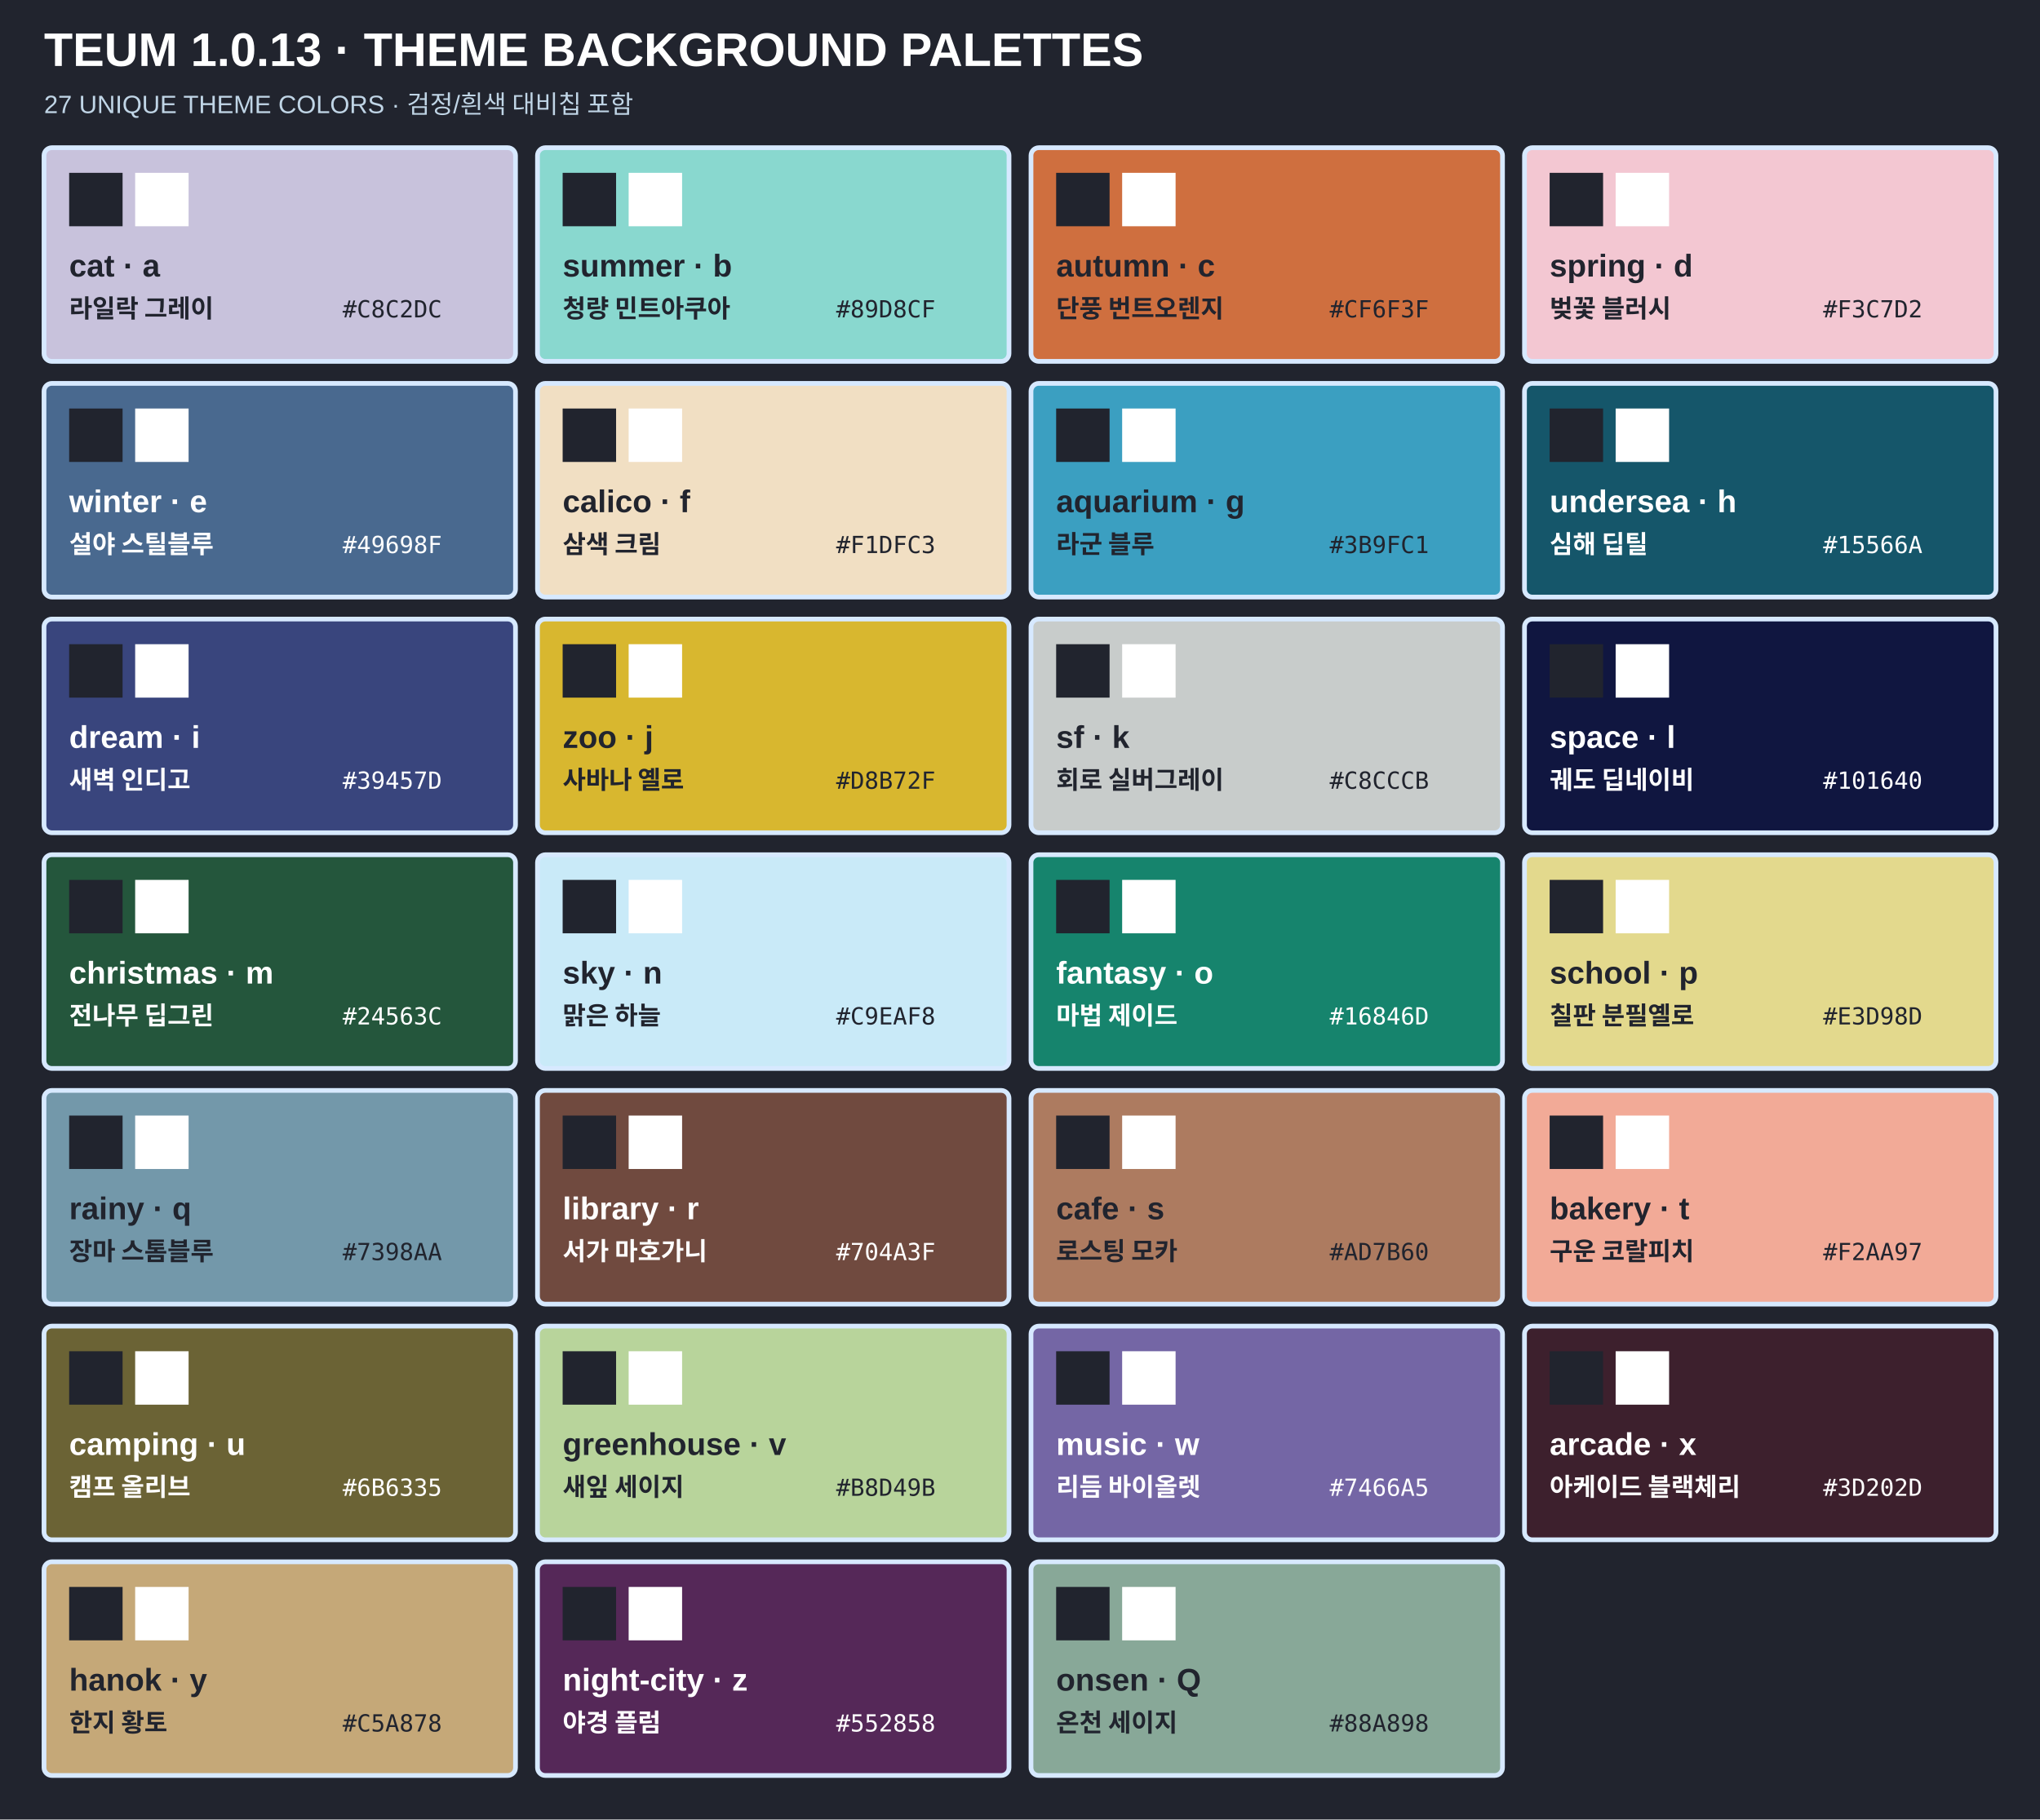
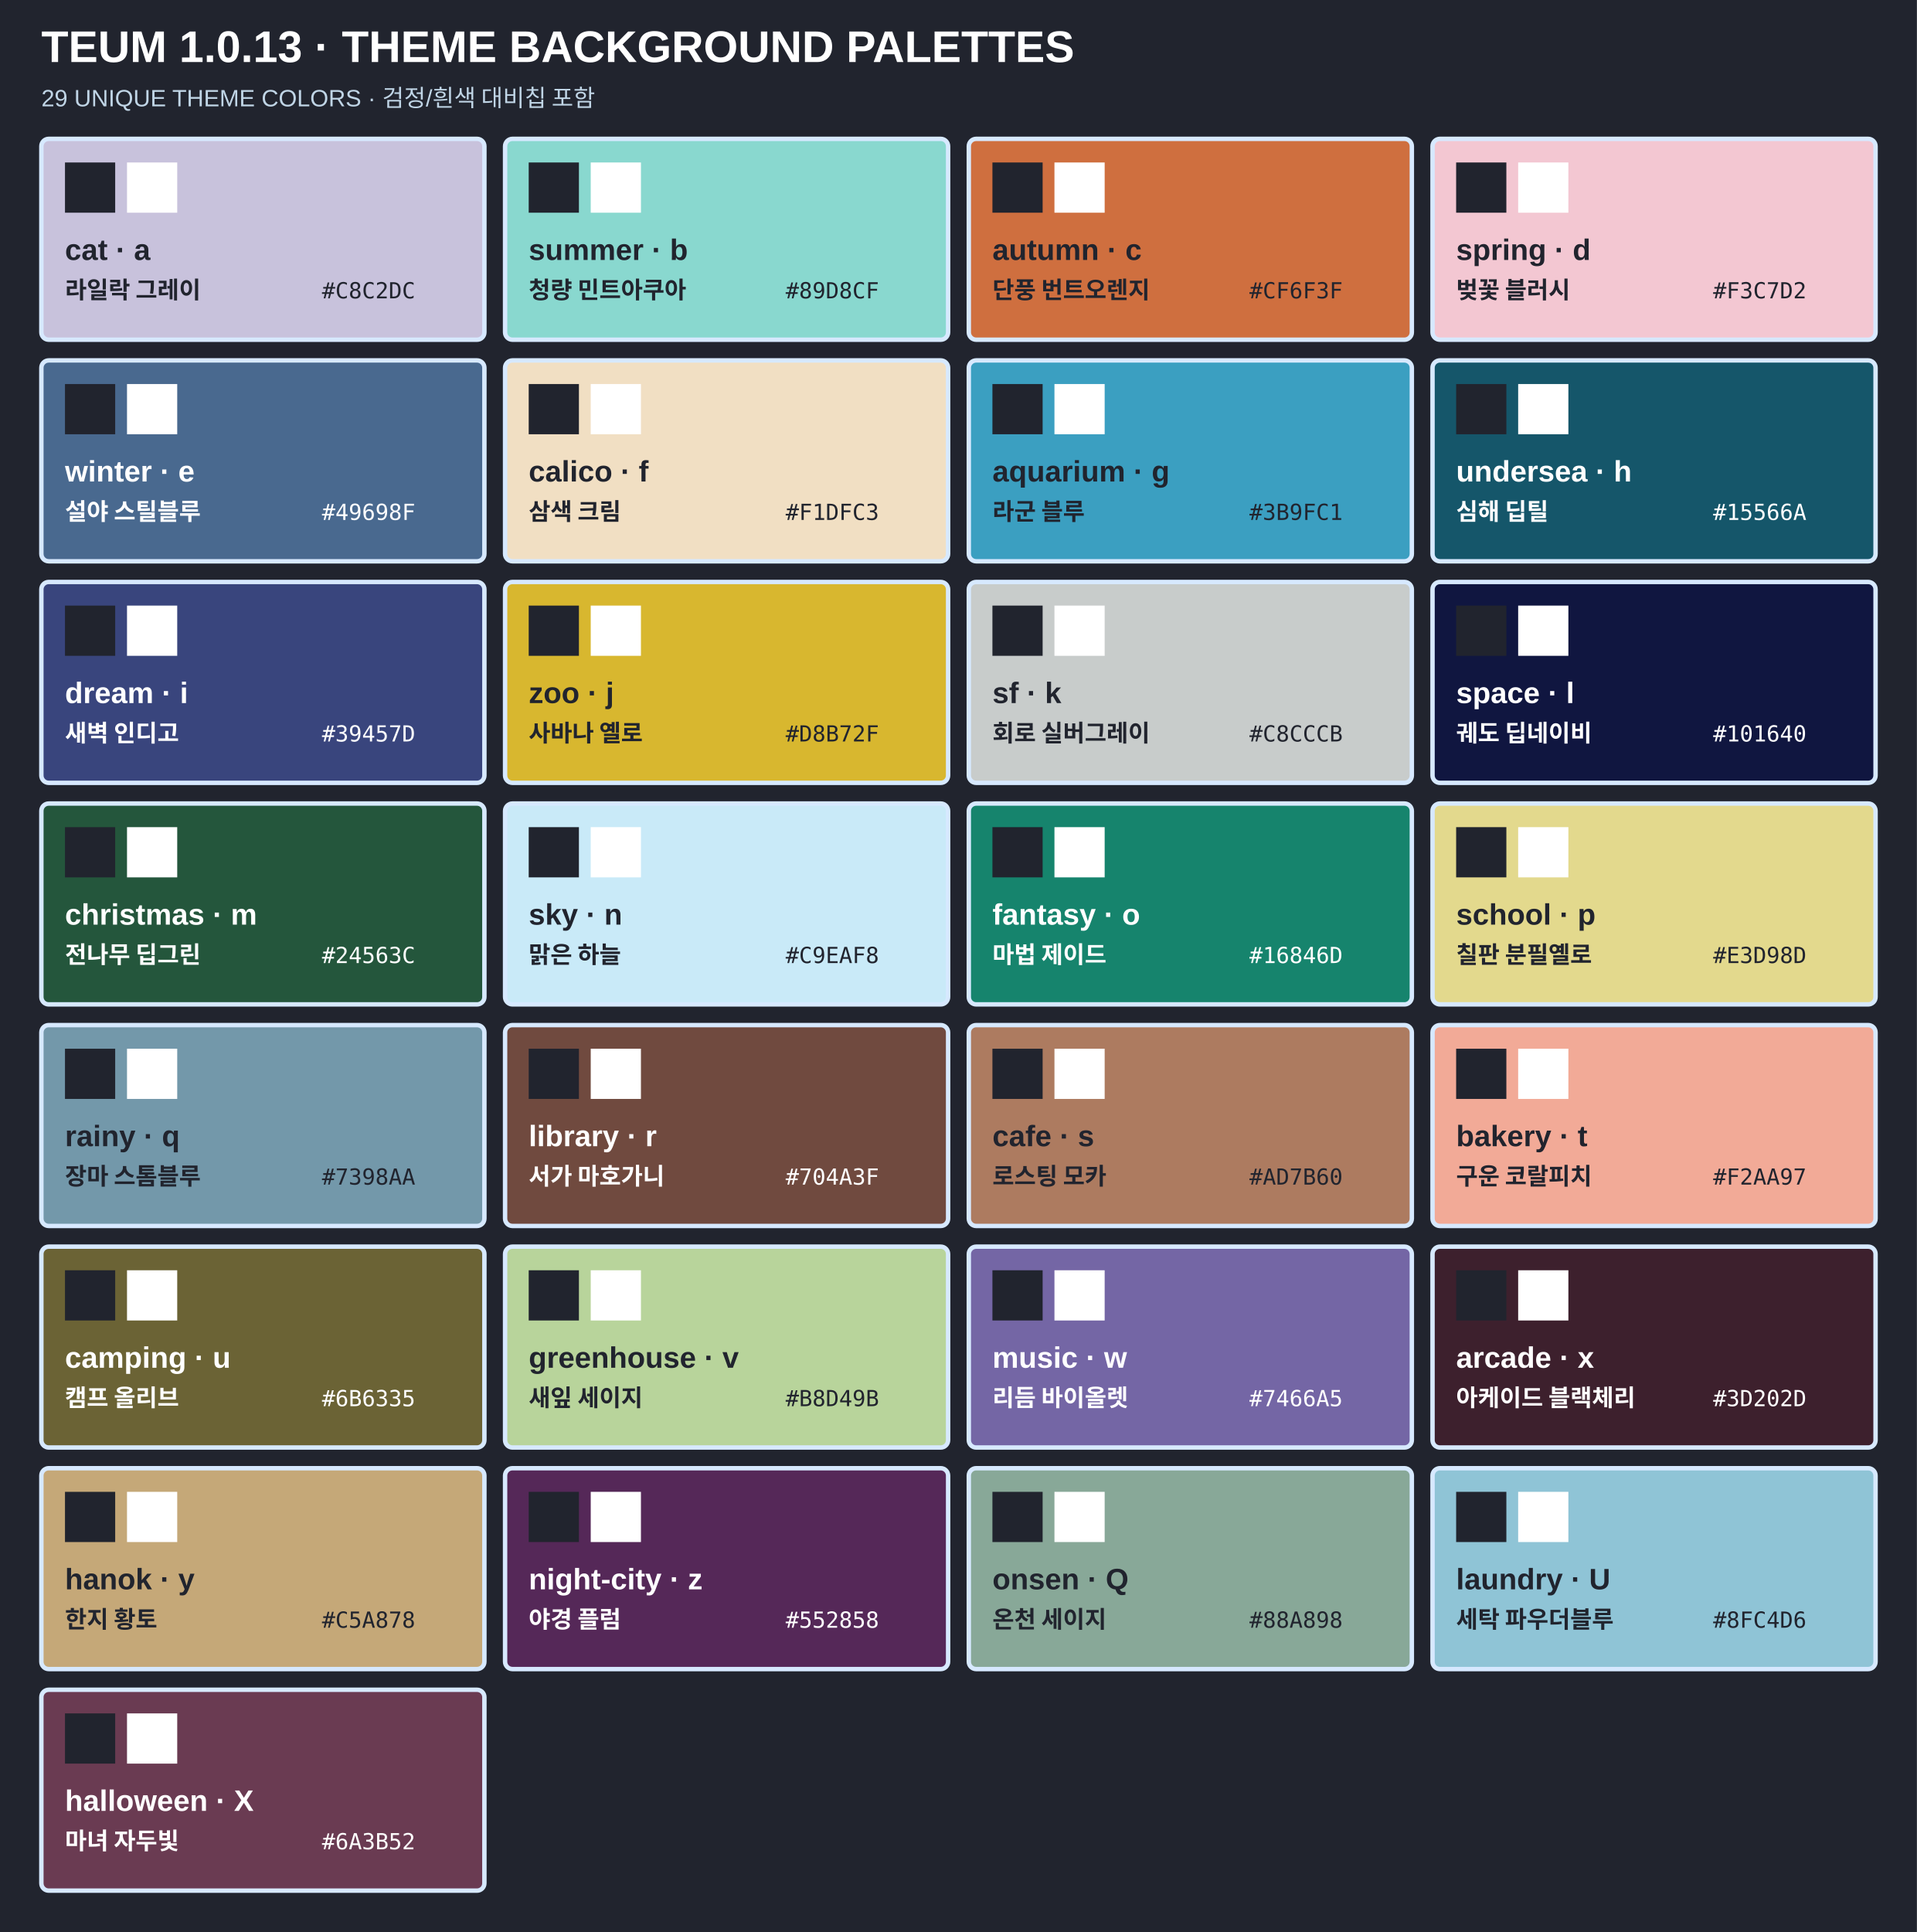
- <svg xmlns="http://www.w3.org/2000/svg" width="1298" height="1158" viewBox="0 0 1298 1158">
+ <svg xmlns="http://www.w3.org/2000/svg" width="1298" height="1308" viewBox="0 0 1298 1308">
  <rect width="100%" height="100%" fill="#21242e" />
  <text x="28" y="42" font-family="Arial, sans-serif" font-size="30" font-weight="900" fill="#ffffff">TEUM 1.0.13 · THEME BACKGROUND PALETTES</text>
-   <text x="28" y="72" font-family="Arial, sans-serif" font-size="16" fill="#c0d5e6">27 UNIQUE THEME COLORS · 검정/흰색 대비칩 포함</text>
+   <text x="28" y="72" font-family="Arial, sans-serif" font-size="16" fill="#c0d5e6">29 UNIQUE THEME COLORS · 검정/흰색 대비칩 포함</text>
  <g>
    <rect x="28" y="94" width="300" height="136" rx="5" fill="#c8c2dc" stroke="#d7e9ff" stroke-width="3" />
    <rect x="44" y="110" width="34" height="34" fill="#21242e" />
    <rect x="86" y="110" width="34" height="34" fill="#ffffff" />
    <text x="44" y="176" font-family="Arial, sans-serif" font-size="20" font-weight="900" fill="#21242e">cat · a</text>
    <text x="44" y="202" font-family="Arial, sans-serif" font-size="16" font-weight="700" fill="#21242e">라일락 그레이</text>
    <text x="218" y="202" font-family="monospace" font-size="15" fill="#21242e">#C8C2DC</text>
  </g>
  <g>
    <rect x="342" y="94" width="300" height="136" rx="5" fill="#89d8cf" stroke="#d7e9ff" stroke-width="3" />
    <rect x="358" y="110" width="34" height="34" fill="#21242e" />
    <rect x="400" y="110" width="34" height="34" fill="#ffffff" />
    <text x="358" y="176" font-family="Arial, sans-serif" font-size="20" font-weight="900" fill="#21242e">summer · b</text>
    <text x="358" y="202" font-family="Arial, sans-serif" font-size="16" font-weight="700" fill="#21242e">청량 민트아쿠아</text>
    <text x="532" y="202" font-family="monospace" font-size="15" fill="#21242e">#89D8CF</text>
  </g>
  <g>
    <rect x="656" y="94" width="300" height="136" rx="5" fill="#cf6f3f" stroke="#d7e9ff" stroke-width="3" />
    <rect x="672" y="110" width="34" height="34" fill="#21242e" />
    <rect x="714" y="110" width="34" height="34" fill="#ffffff" />
    <text x="672" y="176" font-family="Arial, sans-serif" font-size="20" font-weight="900" fill="#21242e">autumn · c</text>
    <text x="672" y="202" font-family="Arial, sans-serif" font-size="16" font-weight="700" fill="#21242e">단풍 번트오렌지</text>
    <text x="846" y="202" font-family="monospace" font-size="15" fill="#21242e">#CF6F3F</text>
  </g>
  <g>
    <rect x="970" y="94" width="300" height="136" rx="5" fill="#f3c7d2" stroke="#d7e9ff" stroke-width="3" />
    <rect x="986" y="110" width="34" height="34" fill="#21242e" />
    <rect x="1028" y="110" width="34" height="34" fill="#ffffff" />
    <text x="986" y="176" font-family="Arial, sans-serif" font-size="20" font-weight="900" fill="#21242e">spring · d</text>
    <text x="986" y="202" font-family="Arial, sans-serif" font-size="16" font-weight="700" fill="#21242e">벚꽃 블러시</text>
    <text x="1160" y="202" font-family="monospace" font-size="15" fill="#21242e">#F3C7D2</text>
  </g>
  <g>
    <rect x="28" y="244" width="300" height="136" rx="5" fill="#49698f" stroke="#d7e9ff" stroke-width="3" />
    <rect x="44" y="260" width="34" height="34" fill="#21242e" />
    <rect x="86" y="260" width="34" height="34" fill="#ffffff" />
    <text x="44" y="326" font-family="Arial, sans-serif" font-size="20" font-weight="900" fill="#ffffff">winter · e</text>
    <text x="44" y="352" font-family="Arial, sans-serif" font-size="16" font-weight="700" fill="#ffffff">설야 스틸블루</text>
    <text x="218" y="352" font-family="monospace" font-size="15" fill="#ffffff">#49698F</text>
  </g>
  <g>
    <rect x="342" y="244" width="300" height="136" rx="5" fill="#f1dfc3" stroke="#d7e9ff" stroke-width="3" />
    <rect x="358" y="260" width="34" height="34" fill="#21242e" />
    <rect x="400" y="260" width="34" height="34" fill="#ffffff" />
    <text x="358" y="326" font-family="Arial, sans-serif" font-size="20" font-weight="900" fill="#21242e">calico · f</text>
    <text x="358" y="352" font-family="Arial, sans-serif" font-size="16" font-weight="700" fill="#21242e">삼색 크림</text>
    <text x="532" y="352" font-family="monospace" font-size="15" fill="#21242e">#F1DFC3</text>
  </g>
  <g>
    <rect x="656" y="244" width="300" height="136" rx="5" fill="#3b9fc1" stroke="#d7e9ff" stroke-width="3" />
    <rect x="672" y="260" width="34" height="34" fill="#21242e" />
    <rect x="714" y="260" width="34" height="34" fill="#ffffff" />
    <text x="672" y="326" font-family="Arial, sans-serif" font-size="20" font-weight="900" fill="#21242e">aquarium · g</text>
    <text x="672" y="352" font-family="Arial, sans-serif" font-size="16" font-weight="700" fill="#21242e">라군 블루</text>
    <text x="846" y="352" font-family="monospace" font-size="15" fill="#21242e">#3B9FC1</text>
  </g>
  <g>
    <rect x="970" y="244" width="300" height="136" rx="5" fill="#15566a" stroke="#d7e9ff" stroke-width="3" />
    <rect x="986" y="260" width="34" height="34" fill="#21242e" />
    <rect x="1028" y="260" width="34" height="34" fill="#ffffff" />
    <text x="986" y="326" font-family="Arial, sans-serif" font-size="20" font-weight="900" fill="#ffffff">undersea · h</text>
    <text x="986" y="352" font-family="Arial, sans-serif" font-size="16" font-weight="700" fill="#ffffff">심해 딥틸</text>
    <text x="1160" y="352" font-family="monospace" font-size="15" fill="#ffffff">#15566A</text>
  </g>
  <g>
    <rect x="28" y="394" width="300" height="136" rx="5" fill="#39457d" stroke="#d7e9ff" stroke-width="3" />
    <rect x="44" y="410" width="34" height="34" fill="#21242e" />
    <rect x="86" y="410" width="34" height="34" fill="#ffffff" />
    <text x="44" y="476" font-family="Arial, sans-serif" font-size="20" font-weight="900" fill="#ffffff">dream · i</text>
    <text x="44" y="502" font-family="Arial, sans-serif" font-size="16" font-weight="700" fill="#ffffff">새벽 인디고</text>
    <text x="218" y="502" font-family="monospace" font-size="15" fill="#ffffff">#39457D</text>
  </g>
  <g>
    <rect x="342" y="394" width="300" height="136" rx="5" fill="#d8b72f" stroke="#d7e9ff" stroke-width="3" />
    <rect x="358" y="410" width="34" height="34" fill="#21242e" />
    <rect x="400" y="410" width="34" height="34" fill="#ffffff" />
    <text x="358" y="476" font-family="Arial, sans-serif" font-size="20" font-weight="900" fill="#21242e">zoo · j</text>
    <text x="358" y="502" font-family="Arial, sans-serif" font-size="16" font-weight="700" fill="#21242e">사바나 옐로</text>
    <text x="532" y="502" font-family="monospace" font-size="15" fill="#21242e">#D8B72F</text>
  </g>
  <g>
    <rect x="656" y="394" width="300" height="136" rx="5" fill="#c8cccb" stroke="#d7e9ff" stroke-width="3" />
    <rect x="672" y="410" width="34" height="34" fill="#21242e" />
    <rect x="714" y="410" width="34" height="34" fill="#ffffff" />
    <text x="672" y="476" font-family="Arial, sans-serif" font-size="20" font-weight="900" fill="#21242e">sf · k</text>
    <text x="672" y="502" font-family="Arial, sans-serif" font-size="16" font-weight="700" fill="#21242e">회로 실버그레이</text>
    <text x="846" y="502" font-family="monospace" font-size="15" fill="#21242e">#C8CCCB</text>
  </g>
  <g>
    <rect x="970" y="394" width="300" height="136" rx="5" fill="#101640" stroke="#d7e9ff" stroke-width="3" />
    <rect x="986" y="410" width="34" height="34" fill="#21242e" />
    <rect x="1028" y="410" width="34" height="34" fill="#ffffff" />
    <text x="986" y="476" font-family="Arial, sans-serif" font-size="20" font-weight="900" fill="#ffffff">space · l</text>
    <text x="986" y="502" font-family="Arial, sans-serif" font-size="16" font-weight="700" fill="#ffffff">궤도 딥네이비</text>
    <text x="1160" y="502" font-family="monospace" font-size="15" fill="#ffffff">#101640</text>
  </g>
  <g>
    <rect x="28" y="544" width="300" height="136" rx="5" fill="#24563c" stroke="#d7e9ff" stroke-width="3" />
    <rect x="44" y="560" width="34" height="34" fill="#21242e" />
    <rect x="86" y="560" width="34" height="34" fill="#ffffff" />
    <text x="44" y="626" font-family="Arial, sans-serif" font-size="20" font-weight="900" fill="#ffffff">christmas · m</text>
    <text x="44" y="652" font-family="Arial, sans-serif" font-size="16" font-weight="700" fill="#ffffff">전나무 딥그린</text>
    <text x="218" y="652" font-family="monospace" font-size="15" fill="#ffffff">#24563C</text>
  </g>
  <g>
    <rect x="342" y="544" width="300" height="136" rx="5" fill="#c9eaf8" stroke="#d7e9ff" stroke-width="3" />
    <rect x="358" y="560" width="34" height="34" fill="#21242e" />
    <rect x="400" y="560" width="34" height="34" fill="#ffffff" />
    <text x="358" y="626" font-family="Arial, sans-serif" font-size="20" font-weight="900" fill="#21242e">sky · n</text>
    <text x="358" y="652" font-family="Arial, sans-serif" font-size="16" font-weight="700" fill="#21242e">맑은 하늘</text>
    <text x="532" y="652" font-family="monospace" font-size="15" fill="#21242e">#C9EAF8</text>
  </g>
  <g>
    <rect x="656" y="544" width="300" height="136" rx="5" fill="#16846d" stroke="#d7e9ff" stroke-width="3" />
    <rect x="672" y="560" width="34" height="34" fill="#21242e" />
    <rect x="714" y="560" width="34" height="34" fill="#ffffff" />
    <text x="672" y="626" font-family="Arial, sans-serif" font-size="20" font-weight="900" fill="#ffffff">fantasy · o</text>
    <text x="672" y="652" font-family="Arial, sans-serif" font-size="16" font-weight="700" fill="#ffffff">마법 제이드</text>
    <text x="846" y="652" font-family="monospace" font-size="15" fill="#ffffff">#16846D</text>
  </g>
  <g>
    <rect x="970" y="544" width="300" height="136" rx="5" fill="#e3d98d" stroke="#d7e9ff" stroke-width="3" />
    <rect x="986" y="560" width="34" height="34" fill="#21242e" />
    <rect x="1028" y="560" width="34" height="34" fill="#ffffff" />
    <text x="986" y="626" font-family="Arial, sans-serif" font-size="20" font-weight="900" fill="#21242e">school · p</text>
    <text x="986" y="652" font-family="Arial, sans-serif" font-size="16" font-weight="700" fill="#21242e">칠판 분필옐로</text>
    <text x="1160" y="652" font-family="monospace" font-size="15" fill="#21242e">#E3D98D</text>
  </g>
  <g>
    <rect x="28" y="694" width="300" height="136" rx="5" fill="#7398aa" stroke="#d7e9ff" stroke-width="3" />
    <rect x="44" y="710" width="34" height="34" fill="#21242e" />
    <rect x="86" y="710" width="34" height="34" fill="#ffffff" />
    <text x="44" y="776" font-family="Arial, sans-serif" font-size="20" font-weight="900" fill="#21242e">rainy · q</text>
    <text x="44" y="802" font-family="Arial, sans-serif" font-size="16" font-weight="700" fill="#21242e">장마 스톰블루</text>
    <text x="218" y="802" font-family="monospace" font-size="15" fill="#21242e">#7398AA</text>
  </g>
  <g>
    <rect x="342" y="694" width="300" height="136" rx="5" fill="#704a3f" stroke="#d7e9ff" stroke-width="3" />
    <rect x="358" y="710" width="34" height="34" fill="#21242e" />
    <rect x="400" y="710" width="34" height="34" fill="#ffffff" />
    <text x="358" y="776" font-family="Arial, sans-serif" font-size="20" font-weight="900" fill="#ffffff">library · r</text>
    <text x="358" y="802" font-family="Arial, sans-serif" font-size="16" font-weight="700" fill="#ffffff">서가 마호가니</text>
    <text x="532" y="802" font-family="monospace" font-size="15" fill="#ffffff">#704A3F</text>
  </g>
  <g>
    <rect x="656" y="694" width="300" height="136" rx="5" fill="#ad7b60" stroke="#d7e9ff" stroke-width="3" />
    <rect x="672" y="710" width="34" height="34" fill="#21242e" />
    <rect x="714" y="710" width="34" height="34" fill="#ffffff" />
    <text x="672" y="776" font-family="Arial, sans-serif" font-size="20" font-weight="900" fill="#21242e">cafe · s</text>
    <text x="672" y="802" font-family="Arial, sans-serif" font-size="16" font-weight="700" fill="#21242e">로스팅 모카</text>
    <text x="846" y="802" font-family="monospace" font-size="15" fill="#21242e">#AD7B60</text>
  </g>
  <g>
    <rect x="970" y="694" width="300" height="136" rx="5" fill="#f2aa97" stroke="#d7e9ff" stroke-width="3" />
    <rect x="986" y="710" width="34" height="34" fill="#21242e" />
    <rect x="1028" y="710" width="34" height="34" fill="#ffffff" />
    <text x="986" y="776" font-family="Arial, sans-serif" font-size="20" font-weight="900" fill="#21242e">bakery · t</text>
    <text x="986" y="802" font-family="Arial, sans-serif" font-size="16" font-weight="700" fill="#21242e">구운 코랄피치</text>
    <text x="1160" y="802" font-family="monospace" font-size="15" fill="#21242e">#F2AA97</text>
  </g>
  <g>
    <rect x="28" y="844" width="300" height="136" rx="5" fill="#6b6335" stroke="#d7e9ff" stroke-width="3" />
    <rect x="44" y="860" width="34" height="34" fill="#21242e" />
    <rect x="86" y="860" width="34" height="34" fill="#ffffff" />
    <text x="44" y="926" font-family="Arial, sans-serif" font-size="20" font-weight="900" fill="#ffffff">camping · u</text>
    <text x="44" y="952" font-family="Arial, sans-serif" font-size="16" font-weight="700" fill="#ffffff">캠프 올리브</text>
    <text x="218" y="952" font-family="monospace" font-size="15" fill="#ffffff">#6B6335</text>
  </g>
  <g>
    <rect x="342" y="844" width="300" height="136" rx="5" fill="#b8d49b" stroke="#d7e9ff" stroke-width="3" />
    <rect x="358" y="860" width="34" height="34" fill="#21242e" />
    <rect x="400" y="860" width="34" height="34" fill="#ffffff" />
    <text x="358" y="926" font-family="Arial, sans-serif" font-size="20" font-weight="900" fill="#21242e">greenhouse · v</text>
    <text x="358" y="952" font-family="Arial, sans-serif" font-size="16" font-weight="700" fill="#21242e">새잎 세이지</text>
    <text x="532" y="952" font-family="monospace" font-size="15" fill="#21242e">#B8D49B</text>
  </g>
  <g>
    <rect x="656" y="844" width="300" height="136" rx="5" fill="#7466a5" stroke="#d7e9ff" stroke-width="3" />
    <rect x="672" y="860" width="34" height="34" fill="#21242e" />
    <rect x="714" y="860" width="34" height="34" fill="#ffffff" />
    <text x="672" y="926" font-family="Arial, sans-serif" font-size="20" font-weight="900" fill="#ffffff">music · w</text>
    <text x="672" y="952" font-family="Arial, sans-serif" font-size="16" font-weight="700" fill="#ffffff">리듬 바이올렛</text>
    <text x="846" y="952" font-family="monospace" font-size="15" fill="#ffffff">#7466A5</text>
  </g>
  <g>
    <rect x="970" y="844" width="300" height="136" rx="5" fill="#3d202d" stroke="#d7e9ff" stroke-width="3" />
    <rect x="986" y="860" width="34" height="34" fill="#21242e" />
    <rect x="1028" y="860" width="34" height="34" fill="#ffffff" />
    <text x="986" y="926" font-family="Arial, sans-serif" font-size="20" font-weight="900" fill="#ffffff">arcade · x</text>
    <text x="986" y="952" font-family="Arial, sans-serif" font-size="16" font-weight="700" fill="#ffffff">아케이드 블랙체리</text>
    <text x="1160" y="952" font-family="monospace" font-size="15" fill="#ffffff">#3D202D</text>
  </g>
  <g>
    <rect x="28" y="994" width="300" height="136" rx="5" fill="#c5a878" stroke="#d7e9ff" stroke-width="3" />
    <rect x="44" y="1010" width="34" height="34" fill="#21242e" />
    <rect x="86" y="1010" width="34" height="34" fill="#ffffff" />
    <text x="44" y="1076" font-family="Arial, sans-serif" font-size="20" font-weight="900" fill="#21242e">hanok · y</text>
    <text x="44" y="1102" font-family="Arial, sans-serif" font-size="16" font-weight="700" fill="#21242e">한지 황토</text>
    <text x="218" y="1102" font-family="monospace" font-size="15" fill="#21242e">#C5A878</text>
  </g>
  <g>
    <rect x="342" y="994" width="300" height="136" rx="5" fill="#552858" stroke="#d7e9ff" stroke-width="3" />
    <rect x="358" y="1010" width="34" height="34" fill="#21242e" />
    <rect x="400" y="1010" width="34" height="34" fill="#ffffff" />
    <text x="358" y="1076" font-family="Arial, sans-serif" font-size="20" font-weight="900" fill="#ffffff">night-city · z</text>
    <text x="358" y="1102" font-family="Arial, sans-serif" font-size="16" font-weight="700" fill="#ffffff">야경 플럼</text>
    <text x="532" y="1102" font-family="monospace" font-size="15" fill="#ffffff">#552858</text>
  </g>
  <g>
    <rect x="656" y="994" width="300" height="136" rx="5" fill="#88a898" stroke="#d7e9ff" stroke-width="3" />
    <rect x="672" y="1010" width="34" height="34" fill="#21242e" />
    <rect x="714" y="1010" width="34" height="34" fill="#ffffff" />
    <text x="672" y="1076" font-family="Arial, sans-serif" font-size="20" font-weight="900" fill="#21242e">onsen · Q</text>
    <text x="672" y="1102" font-family="Arial, sans-serif" font-size="16" font-weight="700" fill="#21242e">온천 세이지</text>
    <text x="846" y="1102" font-family="monospace" font-size="15" fill="#21242e">#88A898</text>
  </g>
+   <g>
+     <rect x="970" y="994" width="300" height="136" rx="5" fill="#8fc4d6" stroke="#d7e9ff" stroke-width="3" />
+     <rect x="986" y="1010" width="34" height="34" fill="#21242e" />
+     <rect x="1028" y="1010" width="34" height="34" fill="#ffffff" />
+     <text x="986" y="1076" font-family="Arial, sans-serif" font-size="20" font-weight="900" fill="#21242e">laundry · U</text>
+     <text x="986" y="1102" font-family="Arial, sans-serif" font-size="16" font-weight="700" fill="#21242e">세탁 파우더블루</text>
+     <text x="1160" y="1102" font-family="monospace" font-size="15" fill="#21242e">#8FC4D6</text>
+   </g>
+   <g>
+     <rect x="28" y="1144" width="300" height="136" rx="5" fill="#6a3b52" stroke="#d7e9ff" stroke-width="3" />
+     <rect x="44" y="1160" width="34" height="34" fill="#21242e" />
+     <rect x="86" y="1160" width="34" height="34" fill="#ffffff" />
+     <text x="44" y="1226" font-family="Arial, sans-serif" font-size="20" font-weight="900" fill="#ffffff">halloween · X</text>
+     <text x="44" y="1252" font-family="Arial, sans-serif" font-size="16" font-weight="700" fill="#ffffff">마녀 자두빛</text>
+     <text x="218" y="1252" font-family="monospace" font-size="15" fill="#ffffff">#6A3B52</text>
+   </g>
</svg>
